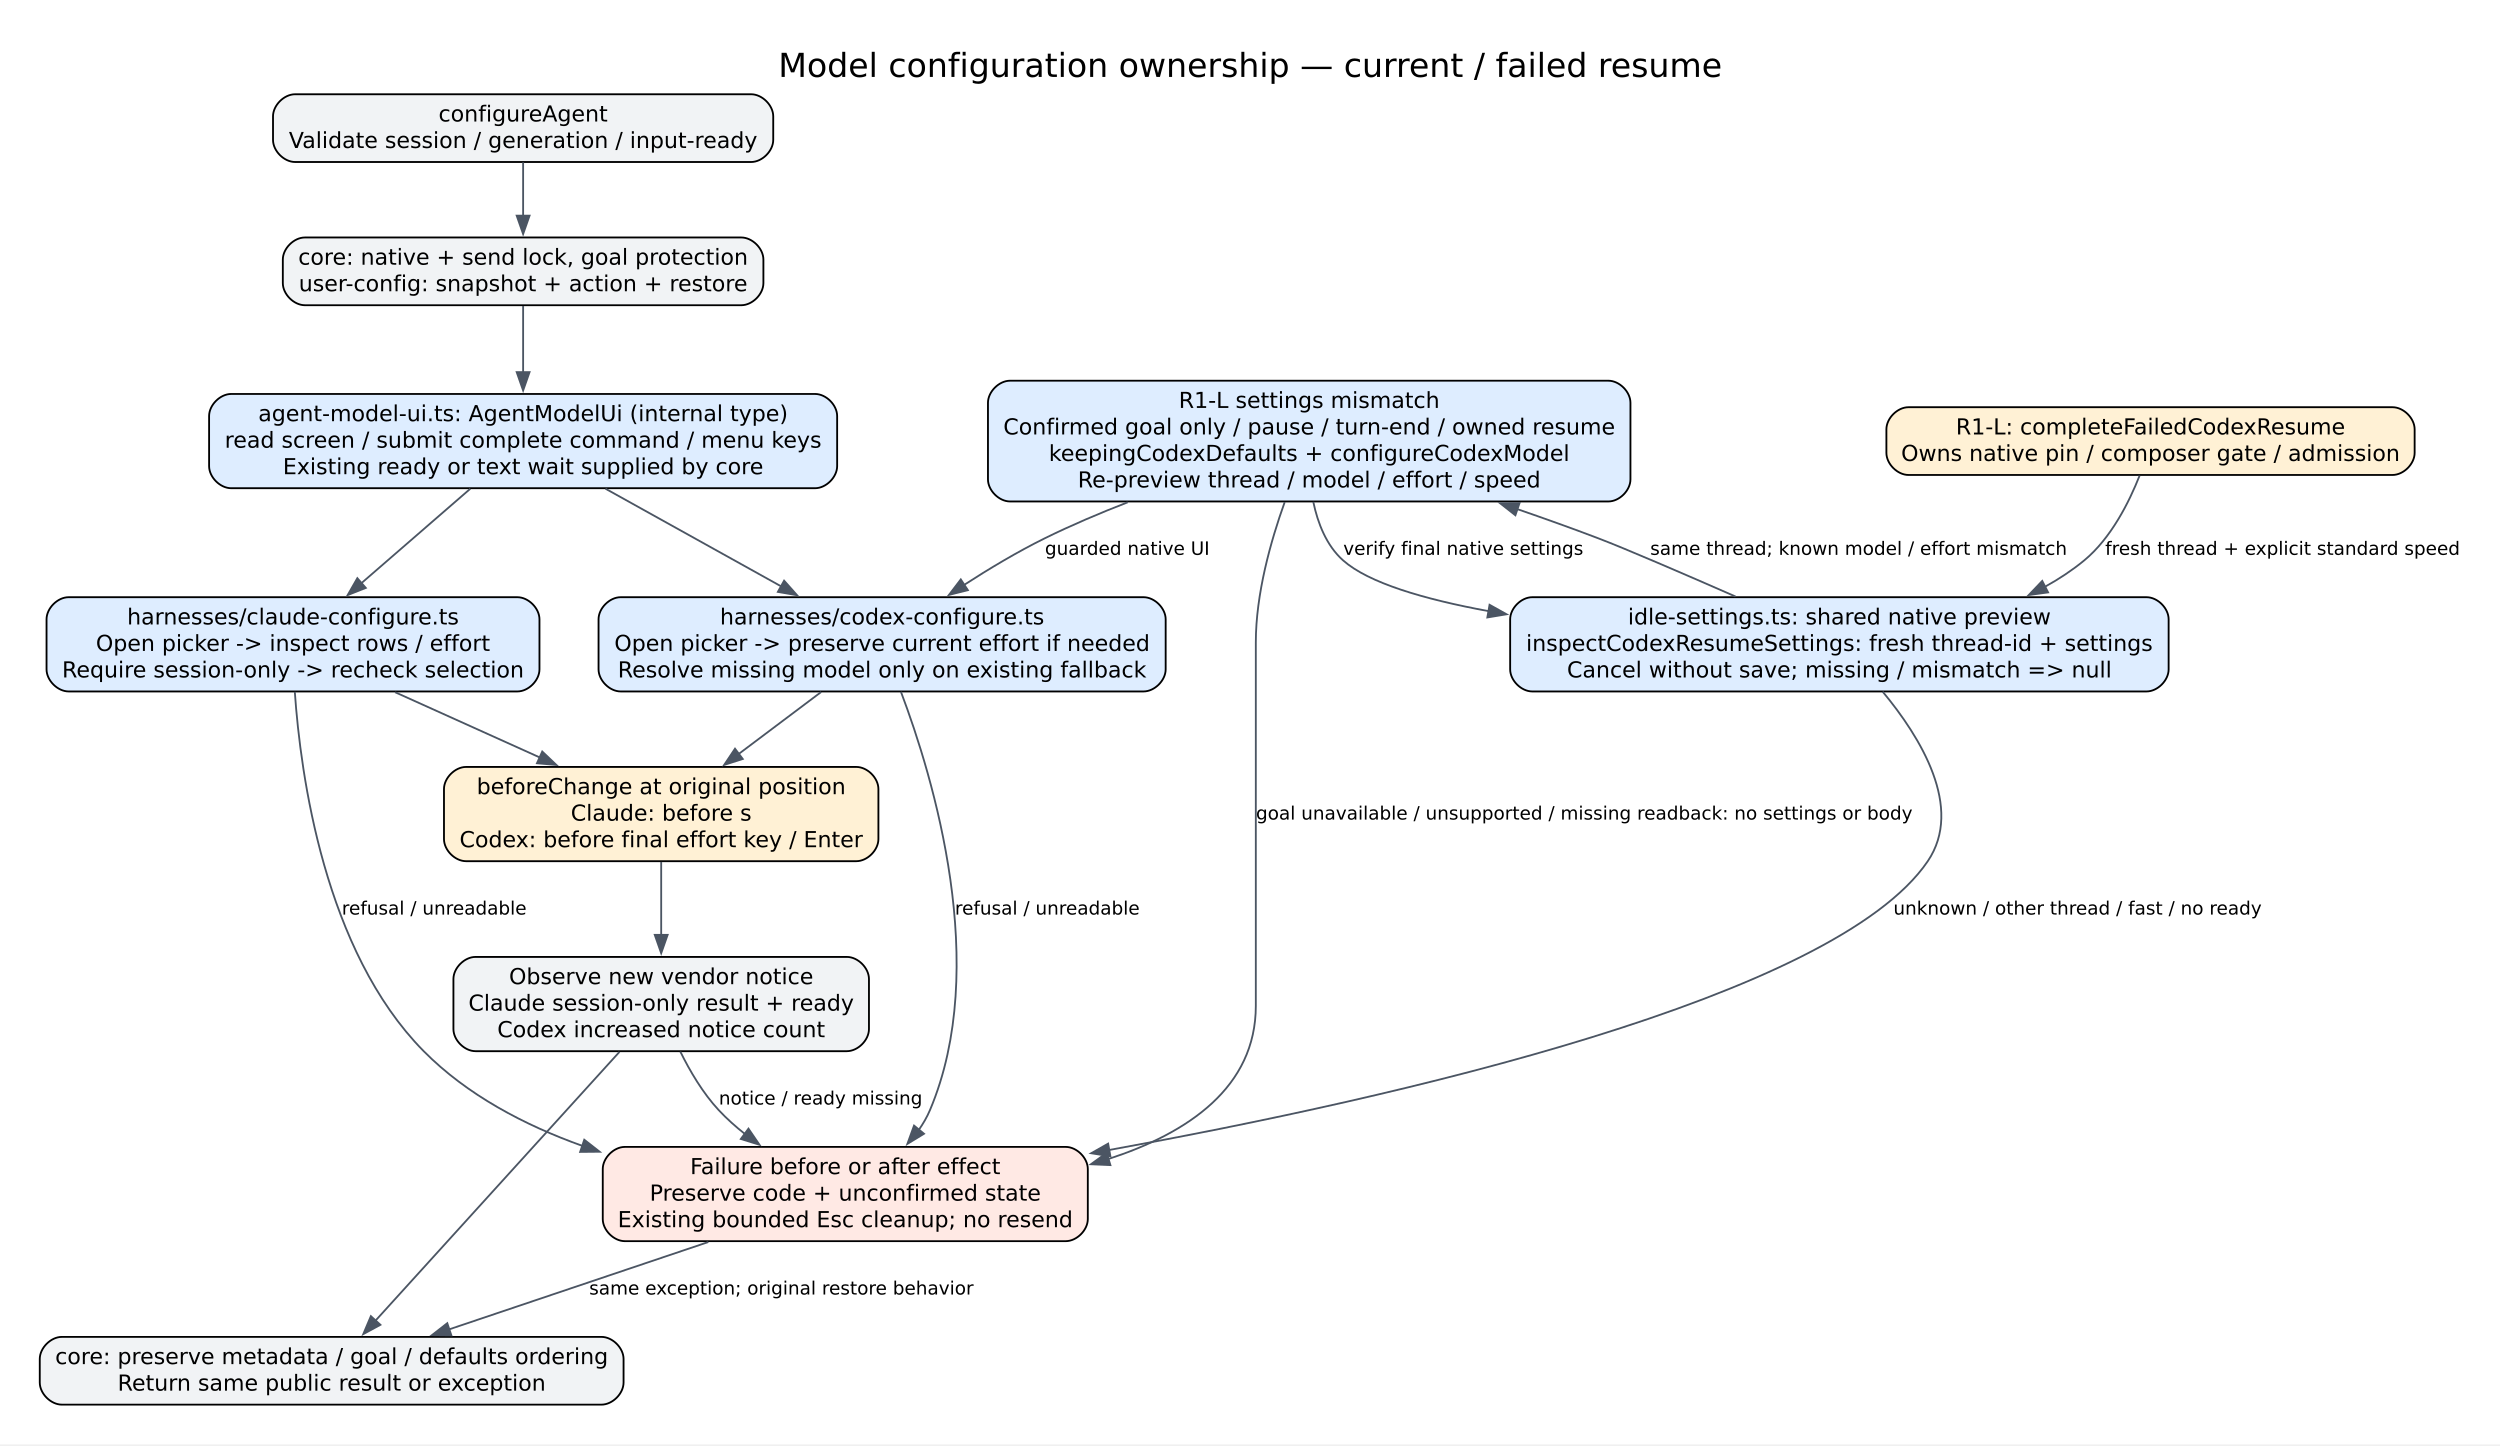
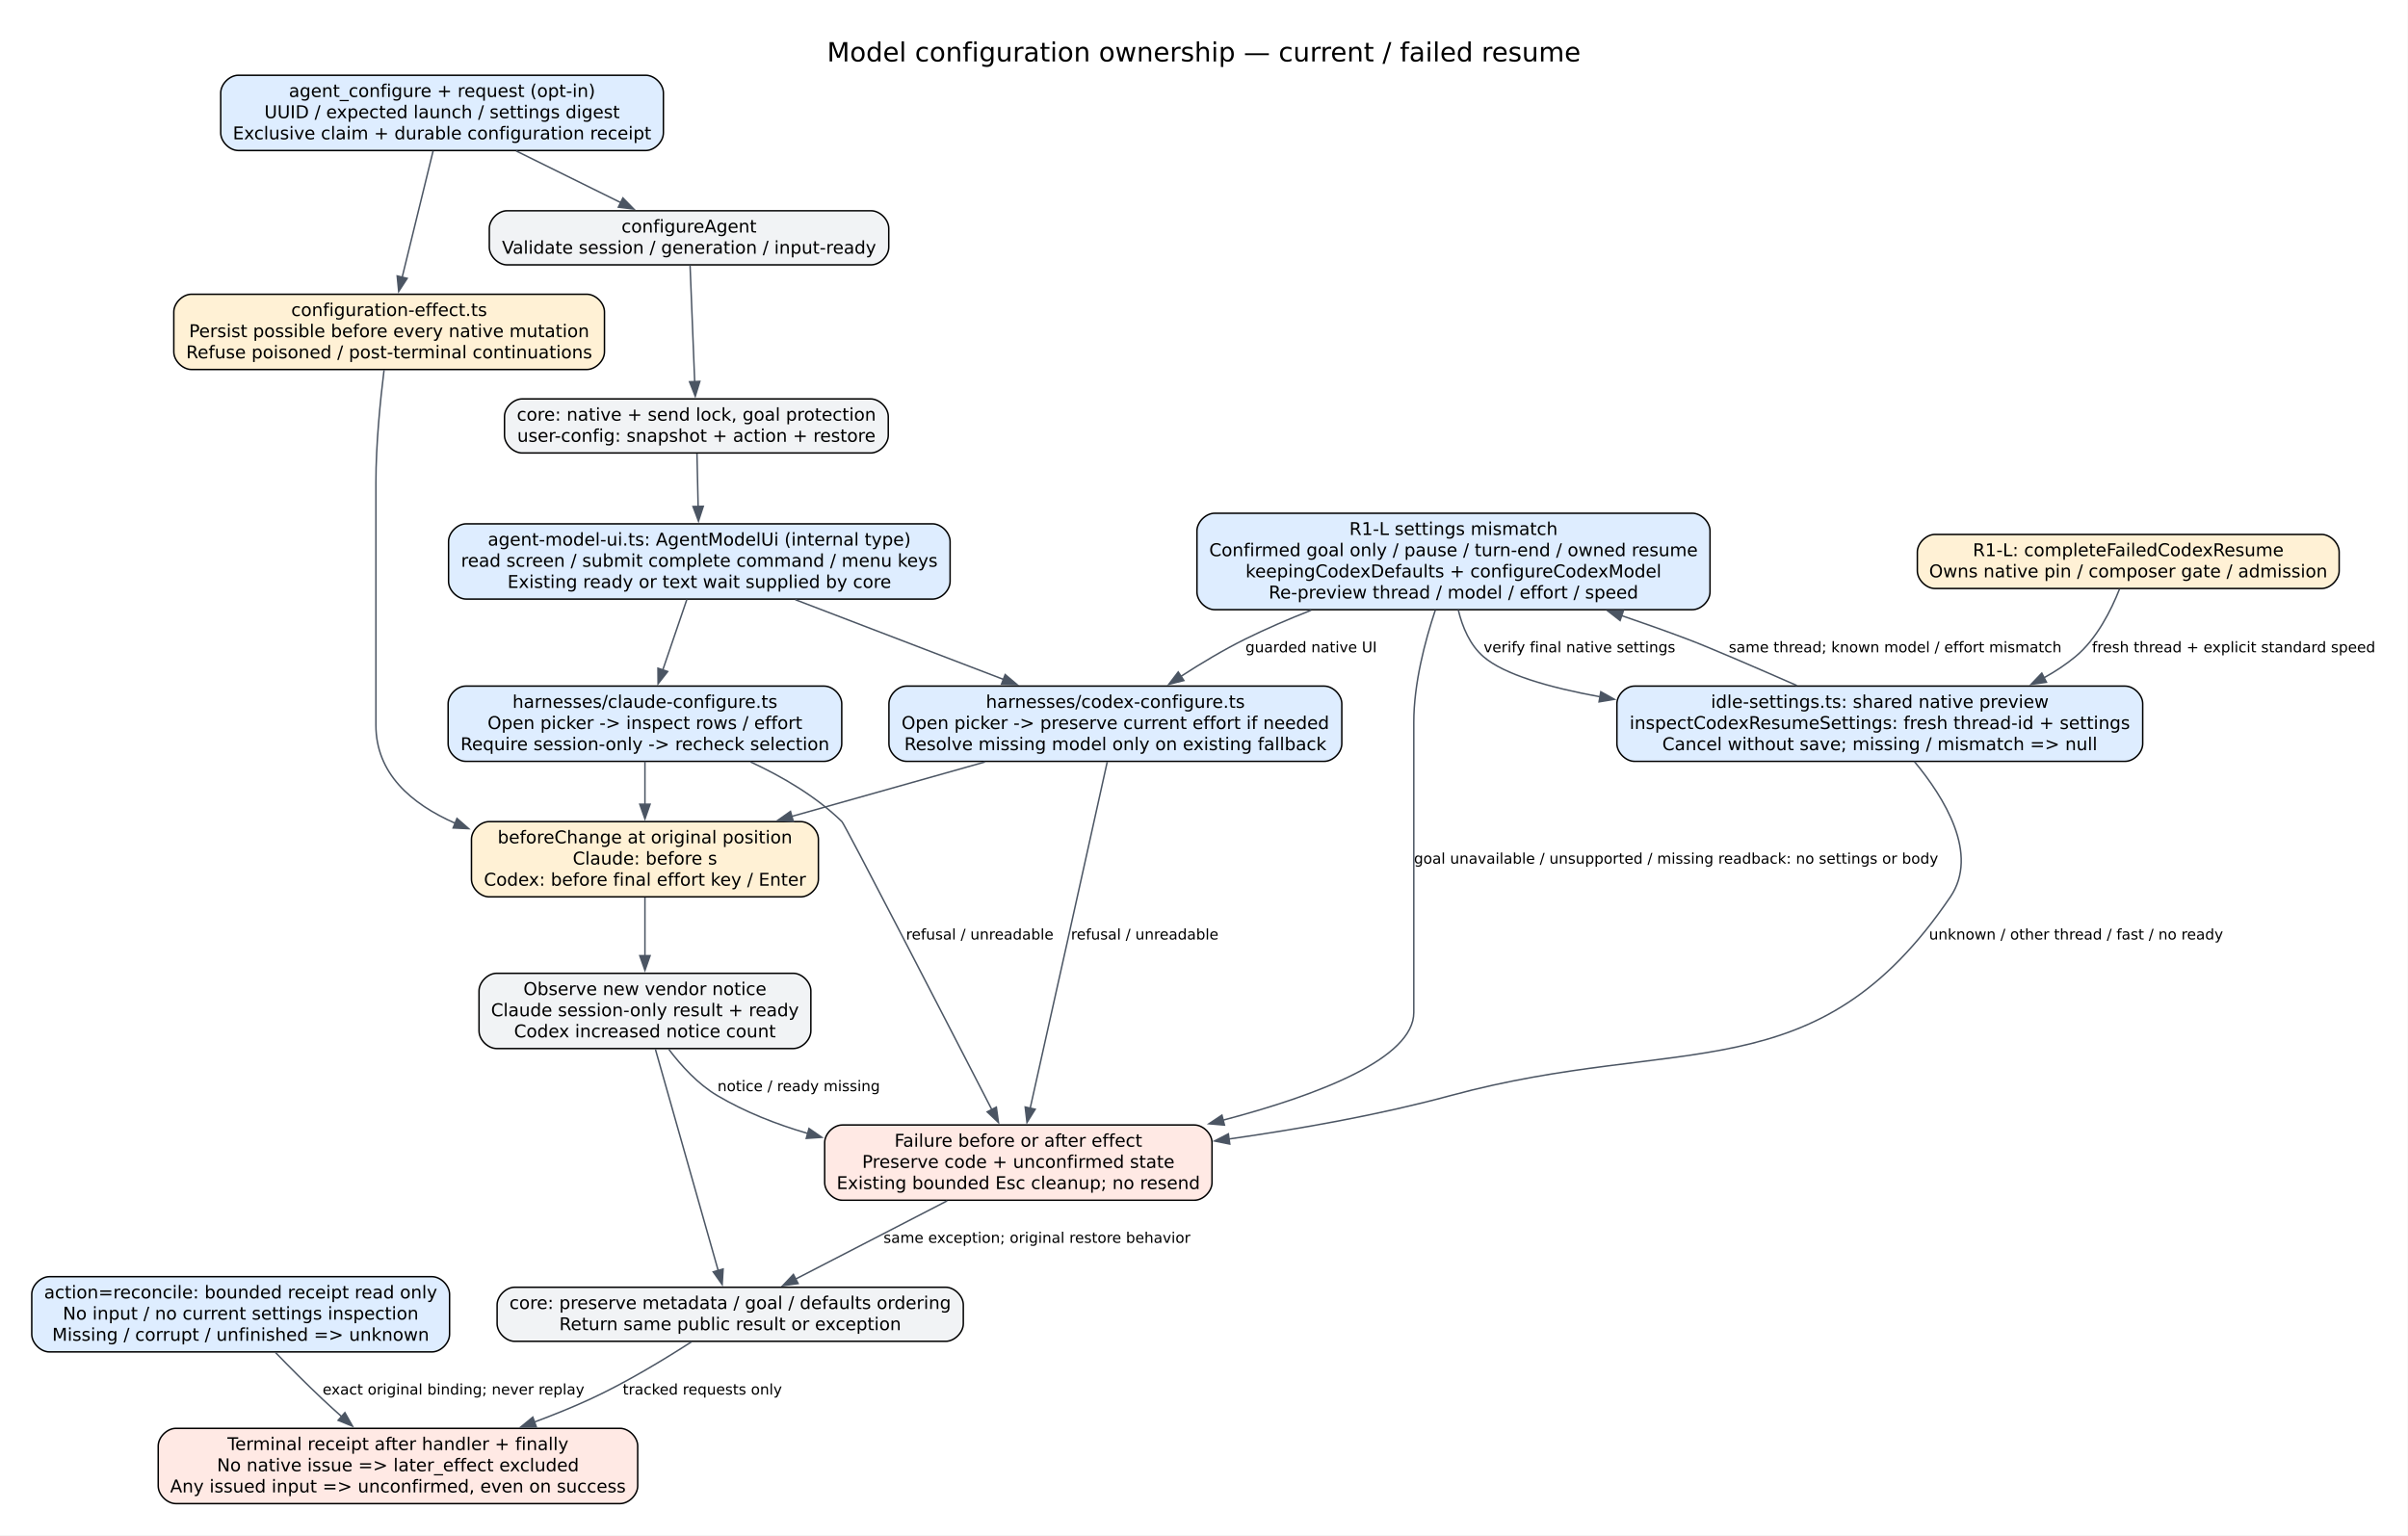
- <svg xmlns="http://www.w3.org/2000/svg" width="1358pt" height="785pt" viewBox="0.00 0.00 1358.00 785.00">
-   <g id="graph0" class="graph" transform="scale(1 1) rotate(0) translate(21.6 763)">
-     <polygon fill="white" stroke="none" points="-21.6,21.6 -21.6,-763 1336.65,-763 1336.65,21.6 -21.6,21.6" />
-     <text xml:space="preserve" text-anchor="middle" x="657.52" y="-721.2" font-family="DejaVu Sans" font-size="18.00">Model configuration ownership — current / failed resume</text>
+ <svg xmlns="http://www.w3.org/2000/svg" width="1638pt" height="1045pt" viewBox="0.00 0.00 1638.00 1045.00">
+   <g id="graph0" class="graph" transform="scale(1 1) rotate(0) translate(21.6 1023)">
+     <polygon fill="white" stroke="none" points="-21.6,21.6 -21.6,-1023 1616.19,-1023 1616.19,21.6 -21.6,21.6" />
+     <text xml:space="preserve" text-anchor="middle" x="797.3" y="-981.2" font-family="DejaVu Sans" font-size="18.00">Model configuration ownership — current / failed resume</text>
    <g id="node1" class="node">
-       <path fill="#f1f3f5" stroke="black" d="M386.42,-711.8C386.42,-711.8 138.7,-711.8 138.7,-711.8 132.7,-711.8 126.7,-705.8 126.7,-699.8 126.7,-699.8 126.7,-687 126.7,-687 126.7,-681 132.7,-675 138.7,-675 138.7,-675 386.42,-675 386.42,-675 392.42,-675 398.42,-681 398.42,-687 398.42,-687 398.42,-699.8 398.42,-699.8 398.42,-705.8 392.42,-711.8 386.42,-711.8" />
-       <text xml:space="preserve" text-anchor="middle" x="262.56" y="-697" font-family="DejaVu Sans" font-size="12.00">configureAgent</text>
-       <text xml:space="preserve" text-anchor="middle" x="262.56" y="-682.6" font-family="DejaVu Sans" font-size="12.00">Validate session / generation / input-ready</text>
+       <path fill="#f1f3f5" stroke="black" d="M570.96,-879.6C570.96,-879.6 323.25,-879.6 323.25,-879.6 317.25,-879.6 311.25,-873.6 311.25,-867.6 311.25,-867.6 311.25,-854.8 311.25,-854.8 311.25,-848.8 317.25,-842.8 323.25,-842.8 323.25,-842.8 570.96,-842.8 570.96,-842.8 576.96,-842.8 582.96,-848.8 582.96,-854.8 582.96,-854.8 582.96,-867.6 582.96,-867.6 582.96,-873.6 576.96,-879.6 570.96,-879.6" />
+       <text xml:space="preserve" text-anchor="middle" x="447.11" y="-864.8" font-family="DejaVu Sans" font-size="12.00">configureAgent</text>
+       <text xml:space="preserve" text-anchor="middle" x="447.11" y="-850.4" font-family="DejaVu Sans" font-size="12.00">Validate session / generation / input-ready</text>
+     </g>
+     <g id="node8" class="node">
+       <path fill="#f1f3f5" stroke="black" d="M570.63,-751.6C570.63,-751.6 333.58,-751.6 333.58,-751.6 327.58,-751.6 321.58,-745.6 321.58,-739.6 321.58,-739.6 321.58,-726.8 321.58,-726.8 321.58,-720.8 327.58,-714.8 333.58,-714.8 333.58,-714.8 570.63,-714.8 570.63,-714.8 576.63,-714.8 582.63,-720.8 582.63,-726.8 582.63,-726.8 582.63,-739.6 582.63,-739.6 582.63,-745.6 576.63,-751.6 570.63,-751.6" />
+       <text xml:space="preserve" text-anchor="middle" x="452.11" y="-736.8" font-family="DejaVu Sans" font-size="12.00">core: native + send lock, goal protection</text>
+       <text xml:space="preserve" text-anchor="middle" x="452.11" y="-722.4" font-family="DejaVu Sans" font-size="12.00">user-config: snapshot + action + restore</text>
+     </g>
+     <g id="edge12" class="edge">
+       <path fill="none" stroke="#4b5563" d="M447.81,-842.41C448.63,-821.87 449.98,-787.77 450.95,-763.34" />
+       <polygon fill="#4b5563" stroke="#4b5563" points="454.44,-763.54 451.34,-753.41 447.45,-763.26 454.44,-763.54" />
    </g>
    <g id="node2" class="node">
-       <path fill="#f1f3f5" stroke="black" d="M381.08,-634C381.08,-634 144.03,-634 144.03,-634 138.03,-634 132.03,-628 132.03,-622 132.03,-622 132.03,-609.2 132.03,-609.2 132.03,-603.2 138.03,-597.2 144.03,-597.2 144.03,-597.2 381.08,-597.2 381.08,-597.2 387.08,-597.2 393.08,-603.2 393.08,-609.2 393.08,-609.2 393.08,-622 393.08,-622 393.08,-628 387.08,-634 381.08,-634" />
-       <text xml:space="preserve" text-anchor="middle" x="262.56" y="-619.2" font-family="DejaVu Sans" font-size="12.00">core: native + send lock, goal protection</text>
-       <text xml:space="preserve" text-anchor="middle" x="262.56" y="-604.8" font-family="DejaVu Sans" font-size="12.00">user-config: snapshot + action + restore</text>
+       <path fill="#deedff" stroke="black" d="M417.67,-971.8C417.67,-971.8 140.54,-971.8 140.54,-971.8 134.54,-971.8 128.54,-965.8 128.54,-959.8 128.54,-959.8 128.54,-932.6 128.54,-932.6 128.54,-926.6 134.54,-920.6 140.54,-920.6 140.54,-920.6 417.67,-920.6 417.67,-920.6 423.67,-920.6 429.67,-926.6 429.67,-932.6 429.67,-932.6 429.67,-959.8 429.67,-959.8 429.67,-965.8 423.67,-971.8 417.67,-971.8" />
+       <text xml:space="preserve" text-anchor="middle" x="279.11" y="-957" font-family="DejaVu Sans" font-size="12.00">agent_configure + request (opt-in)</text>
+       <text xml:space="preserve" text-anchor="middle" x="279.11" y="-942.6" font-family="DejaVu Sans" font-size="12.00">UUID / expected launch / settings digest</text>
+       <text xml:space="preserve" text-anchor="middle" x="279.11" y="-928.2" font-family="DejaVu Sans" font-size="12.00">Exclusive claim + durable configuration receipt</text>
+     </g>
+     <g id="edge1" class="edge">
+       <path fill="none" stroke="#4b5563" d="M329.51,-920.3C352.12,-909.13 378.62,-896.03 400.74,-885.11" />
+       <polygon fill="#4b5563" stroke="#4b5563" points="402.11,-888.33 409.52,-880.77 399.01,-882.06 402.11,-888.33" />
+     </g>
+     <g id="node3" class="node">
+       <path fill="#fff1d5" stroke="black" d="M377.58,-822.8C377.58,-822.8 108.63,-822.8 108.63,-822.8 102.63,-822.8 96.63,-816.8 96.63,-810.8 96.63,-810.8 96.63,-783.6 96.63,-783.6 96.63,-777.6 102.63,-771.6 108.63,-771.6 108.63,-771.6 377.58,-771.6 377.58,-771.6 383.58,-771.6 389.58,-777.6 389.58,-783.6 389.58,-783.6 389.58,-810.8 389.58,-810.8 389.58,-816.8 383.58,-822.8 377.58,-822.8" />
+       <text xml:space="preserve" text-anchor="middle" x="243.11" y="-808" font-family="DejaVu Sans" font-size="12.00">configuration-effect.ts</text>
+       <text xml:space="preserve" text-anchor="middle" x="243.11" y="-793.6" font-family="DejaVu Sans" font-size="12.00">Persist possible before every native mutation</text>
+       <text xml:space="preserve" text-anchor="middle" x="243.11" y="-779.2" font-family="DejaVu Sans" font-size="12.00">Refuse poisoned / post-terminal continuations</text>
+     </g>
+     <g id="edge2" class="edge">
+       <path fill="none" stroke="#4b5563" d="M273,-920.26C267.21,-896.61 258.44,-860.81 251.9,-834.09" />
+       <polygon fill="#4b5563" stroke="#4b5563" points="255.38,-833.61 249.6,-824.73 248.58,-835.27 255.38,-833.61" />
+     </g>
+     <g id="node6" class="node">
+       <path fill="#fff1d5" stroke="black" d="M523.1,-464C523.1,-464 311.11,-464 311.11,-464 305.11,-464 299.11,-458 299.11,-452 299.11,-452 299.11,-424.8 299.11,-424.8 299.11,-418.8 305.11,-412.8 311.11,-412.8 311.11,-412.8 523.1,-412.8 523.1,-412.8 529.1,-412.8 535.1,-418.8 535.1,-424.8 535.1,-424.8 535.1,-452 535.1,-452 535.1,-458 529.1,-464 523.1,-464" />
+       <text xml:space="preserve" text-anchor="middle" x="417.11" y="-449.2" font-family="DejaVu Sans" font-size="12.00">beforeChange at original position</text>
+       <text xml:space="preserve" text-anchor="middle" x="417.11" y="-434.8" font-family="DejaVu Sans" font-size="12.00">Claude: before s</text>
+       <text xml:space="preserve" text-anchor="middle" x="417.11" y="-420.4" font-family="DejaVu Sans" font-size="12.00">Codex: before final effort key / Enter</text>
+     </g>
+     <g id="edge3" class="edge">
+       <path fill="none" stroke="#4b5563" d="M239.65,-771.25C237.11,-750.76 234.11,-720.96 234.11,-694.8 234.11,-694.8 234.11,-694.8 234.11,-529.6 234.11,-496.98 257.79,-476.16 288.11,-462.86" />
+       <polygon fill="#4b5563" stroke="#4b5563" points="289.25,-466.18 297.22,-459.2 286.64,-459.69 289.25,-466.18" />
+     </g>
+     <g id="node4" class="node">
+       <path fill="#deedff" stroke="black" d="M272.21,-154.4C272.21,-154.4 12,-154.4 12,-154.4 6,-154.4 0,-148.4 0,-142.4 0,-142.4 0,-115.2 0,-115.2 0,-109.2 6,-103.2 12,-103.2 12,-103.2 272.21,-103.2 272.21,-103.2 278.21,-103.2 284.21,-109.2 284.21,-115.2 284.21,-115.2 284.21,-142.4 284.21,-142.4 284.21,-148.4 278.21,-154.4 272.21,-154.4" />
+       <text xml:space="preserve" text-anchor="middle" x="142.11" y="-139.6" font-family="DejaVu Sans" font-size="12.00">action=reconcile: bounded receipt read only</text>
+       <text xml:space="preserve" text-anchor="middle" x="142.11" y="-125.2" font-family="DejaVu Sans" font-size="12.00">No input / no current settings inspection</text>
+       <text xml:space="preserve" text-anchor="middle" x="142.11" y="-110.8" font-family="DejaVu Sans" font-size="12.00">Missing / corrupt / unfinished =&gt; unknown</text>
+     </g>
+     <g id="node5" class="node">
+       <path fill="#ffe9e4" stroke="black" d="M400.18,-51.2C400.18,-51.2 98.03,-51.2 98.03,-51.2 92.03,-51.2 86.03,-45.2 86.03,-39.2 86.03,-39.2 86.03,-12 86.03,-12 86.03,-6 92.03,0 98.03,0 98.03,0 400.18,0 400.18,0 406.18,0 412.18,-6 412.18,-12 412.18,-12 412.18,-39.2 412.18,-39.2 412.18,-45.2 406.18,-51.2 400.18,-51.2" />
+       <text xml:space="preserve" text-anchor="middle" x="249.11" y="-36.4" font-family="DejaVu Sans" font-size="12.00">Terminal receipt after handler + finally</text>
+       <text xml:space="preserve" text-anchor="middle" x="249.11" y="-22" font-family="DejaVu Sans" font-size="12.00">No native issue =&gt; later_effect excluded</text>
+       <text xml:space="preserve" text-anchor="middle" x="249.11" y="-7.6" font-family="DejaVu Sans" font-size="12.00">Any issued input =&gt; unconfirmed, even on success</text>
+     </g>
+     <g id="edge5" class="edge">
+       <path fill="none" stroke="#4b5563" d="M165.74,-102.85C175.45,-92.83 186.91,-81.29 197.64,-71.2 201.84,-67.25 206.31,-63.19 210.79,-59.2" />
+       <polygon fill="#4b5563" stroke="#4b5563" points="213.02,-61.9 218.22,-52.67 208.4,-56.65 213.02,-61.9" />
+       <text xml:space="preserve" text-anchor="middle" x="286.88" y="-74.2" font-family="DejaVu Sans" font-size="10.00">exact original binding; never replay</text>
+     </g>
+     <g id="node12" class="node">
+       <path fill="#f1f3f5" stroke="black" d="M517.97,-360.8C517.97,-360.8 316.25,-360.8 316.25,-360.8 310.25,-360.8 304.25,-354.8 304.25,-348.8 304.25,-348.8 304.25,-321.6 304.25,-321.6 304.25,-315.6 310.25,-309.6 316.25,-309.6 316.25,-309.6 517.97,-309.6 517.97,-309.6 523.97,-309.6 529.97,-315.6 529.97,-321.6 529.97,-321.6 529.97,-348.8 529.97,-348.8 529.97,-354.8 523.97,-360.8 517.97,-360.8" />
+       <text xml:space="preserve" text-anchor="middle" x="417.11" y="-346" font-family="DejaVu Sans" font-size="12.00">Observe new vendor notice</text>
+       <text xml:space="preserve" text-anchor="middle" x="417.11" y="-331.6" font-family="DejaVu Sans" font-size="12.00">Claude session-only result + ready</text>
+       <text xml:space="preserve" text-anchor="middle" x="417.11" y="-317.2" font-family="DejaVu Sans" font-size="12.00">Codex increased notice count</text>
+     </g>
+     <g id="edge18" class="edge">
+       <path fill="none" stroke="#4b5563" d="M417.11,-412.38C417.11,-400.34 417.11,-385.68 417.11,-372.44" />
+       <polygon fill="#4b5563" stroke="#4b5563" points="420.61,-372.79 417.11,-362.79 413.61,-372.79 420.61,-372.79" />
+     </g>
+     <g id="node7" class="node">
+       <path fill="#f1f3f5" stroke="black" d="M621.67,-147.2C621.67,-147.2 328.55,-147.2 328.55,-147.2 322.55,-147.2 316.55,-141.2 316.55,-135.2 316.55,-135.2 316.55,-122.4 316.55,-122.4 316.55,-116.4 322.55,-110.4 328.55,-110.4 328.55,-110.4 621.67,-110.4 621.67,-110.4 627.67,-110.4 633.67,-116.4 633.67,-122.4 633.67,-122.4 633.67,-135.2 633.67,-135.2 633.67,-141.2 627.67,-147.2 621.67,-147.2" />
+       <text xml:space="preserve" text-anchor="middle" x="475.11" y="-132.4" font-family="DejaVu Sans" font-size="12.00">core: preserve metadata / goal / defaults ordering</text>
+       <text xml:space="preserve" text-anchor="middle" x="475.11" y="-118" font-family="DejaVu Sans" font-size="12.00">Return same public result or exception</text>
+     </g>
+     <g id="edge4" class="edge">
+       <path fill="none" stroke="#4b5563" d="M448.9,-110.15C430.26,-98.12 404.33,-82.39 380.11,-71.2 367.89,-65.56 354.74,-60.25 341.66,-55.39" />
+       <polygon fill="#4b5563" stroke="#4b5563" points="343.22,-52.24 332.63,-52.12 340.84,-58.82 343.22,-52.24" />
+       <text xml:space="preserve" text-anchor="middle" x="456.19" y="-74.2" font-family="DejaVu Sans" font-size="10.00">tracked requests only</text>
+     </g>
+     <g id="node9" class="node">
+       <path fill="#deedff" stroke="black" d="M612.69,-666.6C612.69,-666.6 295.53,-666.6 295.53,-666.6 289.53,-666.6 283.53,-660.6 283.53,-654.6 283.53,-654.6 283.53,-627.4 283.53,-627.4 283.53,-621.4 289.53,-615.4 295.53,-615.4 295.53,-615.4 612.69,-615.4 612.69,-615.4 618.69,-615.4 624.69,-621.4 624.69,-627.4 624.69,-627.4 624.69,-654.6 624.69,-654.6 624.69,-660.6 618.69,-666.6 612.69,-666.6" />
+       <text xml:space="preserve" text-anchor="middle" x="454.11" y="-651.8" font-family="DejaVu Sans" font-size="12.00">agent-model-ui.ts: AgentModelUi (internal type)</text>
+       <text xml:space="preserve" text-anchor="middle" x="454.11" y="-637.4" font-family="DejaVu Sans" font-size="12.00">read screen / submit complete command / menu keys</text>
+       <text xml:space="preserve" text-anchor="middle" x="454.11" y="-623" font-family="DejaVu Sans" font-size="12.00">Existing ready or text wait supplied by core</text>
+     </g>
+     <g id="edge13" class="edge">
+       <path fill="none" stroke="#4b5563" d="M452.5,-714.38C452.73,-704.11 453.02,-690.81 453.3,-678.42" />
+       <polygon fill="#4b5563" stroke="#4b5563" points="456.8,-678.54 453.52,-668.47 449.8,-678.39 456.8,-678.54" />
+     </g>
+     <g id="node10" class="node">
+       <path fill="#deedff" stroke="black" d="M538.98,-556.2C538.98,-556.2 295.23,-556.2 295.23,-556.2 289.23,-556.2 283.23,-550.2 283.23,-544.2 283.23,-544.2 283.23,-517 283.23,-517 283.23,-511 289.23,-505 295.23,-505 295.23,-505 538.98,-505 538.98,-505 544.98,-505 550.98,-511 550.98,-517 550.98,-517 550.98,-544.2 550.98,-544.2 550.98,-550.2 544.98,-556.2 538.98,-556.2" />
+       <text xml:space="preserve" text-anchor="middle" x="417.11" y="-541.4" font-family="DejaVu Sans" font-size="12.00">harnesses/claude-configure.ts</text>
+       <text xml:space="preserve" text-anchor="middle" x="417.11" y="-527" font-family="DejaVu Sans" font-size="12.00">Open picker -&gt; inspect rows / effort</text>
+       <text xml:space="preserve" text-anchor="middle" x="417.11" y="-512.6" font-family="DejaVu Sans" font-size="12.00">Require session-only -&gt; recheck selection</text>
+     </g>
+     <g id="edge14" class="edge">
+       <path fill="none" stroke="#4b5563" d="M445.62,-615.13C440.73,-600.81 434.51,-582.58 429.12,-566.8" />
+       <polygon fill="#4b5563" stroke="#4b5563" points="432.59,-566.12 426.04,-557.79 425.96,-568.38 432.59,-566.12" />
+     </g>
+     <g id="node11" class="node">
+       <path fill="#deedff" stroke="black" d="M879.14,-556.2C879.14,-556.2 595.08,-556.2 595.08,-556.2 589.08,-556.2 583.08,-550.2 583.08,-544.2 583.08,-544.2 583.08,-517 583.08,-517 583.08,-511 589.08,-505 595.08,-505 595.08,-505 879.14,-505 879.14,-505 885.14,-505 891.14,-511 891.14,-517 891.14,-517 891.14,-544.2 891.14,-544.2 891.14,-550.2 885.14,-556.2 879.14,-556.2" />
+       <text xml:space="preserve" text-anchor="middle" x="737.11" y="-541.4" font-family="DejaVu Sans" font-size="12.00">harnesses/codex-configure.ts</text>
+       <text xml:space="preserve" text-anchor="middle" x="737.11" y="-527" font-family="DejaVu Sans" font-size="12.00">Open picker -&gt; preserve current effort if needed</text>
+       <text xml:space="preserve" text-anchor="middle" x="737.11" y="-512.6" font-family="DejaVu Sans" font-size="12.00">Resolve missing model only on existing fallback</text>
+     </g>
+     <g id="edge15" class="edge">
+       <path fill="none" stroke="#4b5563" d="M519.39,-614.99C561.61,-598.82 616.74,-577.7 660.96,-560.77" />
+       <polygon fill="#4b5563" stroke="#4b5563" points="662.16,-564.05 670.25,-557.21 659.66,-557.52 662.16,-564.05" />
+     </g>
+     <g id="edge16" class="edge">
+       <path fill="none" stroke="#4b5563" d="M417.11,-504.95C417.11,-495.88 417.11,-485.41 417.11,-475.53" />
+       <polygon fill="#4b5563" stroke="#4b5563" points="420.61,-475.84 417.11,-465.84 413.61,-475.84 420.61,-475.84" />
+     </g>
+     <g id="node13" class="node">
+       <path fill="#ffe9e4" stroke="black" d="M790.85,-257.6C790.85,-257.6 551.37,-257.6 551.37,-257.6 545.37,-257.6 539.37,-251.6 539.37,-245.6 539.37,-245.6 539.37,-218.4 539.37,-218.4 539.37,-212.4 545.37,-206.4 551.37,-206.4 551.37,-206.4 790.85,-206.4 790.85,-206.4 796.85,-206.4 802.85,-212.4 802.85,-218.4 802.85,-218.4 802.85,-245.6 802.85,-245.6 802.85,-251.6 796.85,-257.6 790.85,-257.6" />
+       <text xml:space="preserve" text-anchor="middle" x="671.11" y="-242.8" font-family="DejaVu Sans" font-size="12.00">Failure before or after effect</text>
+       <text xml:space="preserve" text-anchor="middle" x="671.11" y="-228.4" font-family="DejaVu Sans" font-size="12.00">Preserve code + unconfirmed state</text>
+       <text xml:space="preserve" text-anchor="middle" x="671.11" y="-214" font-family="DejaVu Sans" font-size="12.00">Existing bounded Esc cleanup; no resend</text>
+     </g>
+     <g id="edge20" class="edge">
+       <path fill="none" stroke="#4b5563" d="M488.9,-504.63C510.75,-494.51 533.59,-481.1 551.11,-464 553.05,-462.1 620.11,-332.08 653.12,-267.97" />
+       <polygon fill="#4b5563" stroke="#4b5563" points="656.14,-269.75 657.6,-259.25 649.91,-266.54 656.14,-269.75" />
+       <text xml:space="preserve" text-anchor="middle" x="644.86" y="-383.8" font-family="DejaVu Sans" font-size="10.00">refusal / unreadable</text>
+     </g>
+     <g id="edge17" class="edge">
+       <path fill="none" stroke="#4b5563" d="M648.39,-504.59C607.56,-493.08 558.93,-479.38 516.83,-467.51" />
+       <polygon fill="#4b5563" stroke="#4b5563" points="518.02,-464.21 507.45,-464.87 516.12,-470.95 518.02,-464.21" />
+     </g>
+     <g id="edge21" class="edge">
+       <path fill="none" stroke="#4b5563" d="M731.57,-504.59C725.02,-475.02 713.79,-424.32 704.11,-380.8 695.61,-342.62 685.85,-298.91 679.16,-268.98" />
+       <polygon fill="#4b5563" stroke="#4b5563" points="682.59,-268.31 676.99,-259.32 675.76,-269.84 682.59,-268.31" />
+       <text xml:space="preserve" text-anchor="middle" x="757.08" y="-383.8" font-family="DejaVu Sans" font-size="10.00">refusal / unreadable</text>
+     </g>
+     <g id="edge19" class="edge">
+       <path fill="none" stroke="#4b5563" d="M424.22,-309.14C435.04,-271.01 455.58,-198.62 466.97,-158.46" />
+       <polygon fill="#4b5563" stroke="#4b5563" points="470.29,-159.6 469.65,-149.03 463.55,-157.69 470.29,-159.6" />
+     </g>
+     <g id="edge22" class="edge">
+       <path fill="none" stroke="#4b5563" d="M433.29,-309.13C441.82,-297.85 453.22,-285.36 466.33,-277.6 485.15,-266.46 506.41,-258.09 527.94,-251.81" />
+       <polygon fill="#4b5563" stroke="#4b5563" points="528.7,-255.23 537.41,-249.2 526.84,-248.48 528.7,-255.23" />
+       <text xml:space="preserve" text-anchor="middle" x="521.72" y="-280.6" font-family="DejaVu Sans" font-size="10.00">notice / ready missing</text>
+     </g>
+     <g id="edge23" class="edge">
+       <path fill="none" stroke="#4b5563" d="M622.66,-205.98C591.08,-189.68 550.2,-168.57 519.48,-152.71" />
+       <polygon fill="#4b5563" stroke="#4b5563" points="521.31,-149.72 510.82,-148.24 518.1,-155.94 521.31,-149.72" />
+       <text xml:space="preserve" text-anchor="middle" x="683.78" y="-177.4" font-family="DejaVu Sans" font-size="10.00">same exception; original restore behavior</text>
+     </g>
+     <g id="node14" class="node">
+       <path fill="#deedff" stroke="black" d="M1423.94,-556.2C1423.94,-556.2 1090.27,-556.2 1090.27,-556.2 1084.27,-556.2 1078.27,-550.2 1078.27,-544.2 1078.27,-544.2 1078.27,-517 1078.27,-517 1078.27,-511 1084.27,-505 1090.27,-505 1090.27,-505 1423.94,-505 1423.94,-505 1429.94,-505 1435.94,-511 1435.94,-517 1435.94,-517 1435.94,-544.2 1435.94,-544.2 1435.94,-550.2 1429.94,-556.2 1423.94,-556.2" />
+       <text xml:space="preserve" text-anchor="middle" x="1257.11" y="-541.4" font-family="DejaVu Sans" font-size="12.00">idle-settings.ts: shared native preview</text>
+       <text xml:space="preserve" text-anchor="middle" x="1257.11" y="-527" font-family="DejaVu Sans" font-size="12.00">inspectCodexResumeSettings: fresh thread-id + settings</text>
+       <text xml:space="preserve" text-anchor="middle" x="1257.11" y="-512.6" font-family="DejaVu Sans" font-size="12.00">Cancel without save; missing / mismatch =&gt; null</text>
+     </g>
+     <g id="edge11" class="edge">
+       <path fill="none" stroke="#4b5563" d="M1280.6,-504.89C1301.13,-480.19 1324.8,-441.83 1305.11,-412.8 1213.8,-278.23 1122.07,-320.12 965.11,-277.6 916.68,-264.48 862.66,-254.9 814.26,-248.05" />
+       <polygon fill="#4b5563" stroke="#4b5563" points="814.94,-244.61 804.56,-246.71 813.98,-251.55 814.94,-244.61" />
+       <text xml:space="preserve" text-anchor="middle" x="1390.6" y="-383.8" font-family="DejaVu Sans" font-size="10.00">unknown / other thread / fast / no ready</text>
+     </g>
+     <g id="node16" class="node">
+       <path fill="#deedff" stroke="black" d="M1129.61,-673.8C1129.61,-673.8 804.61,-673.8 804.61,-673.8 798.61,-673.8 792.61,-667.8 792.61,-661.8 792.61,-661.8 792.61,-620.2 792.61,-620.2 792.61,-614.2 798.61,-608.2 804.61,-608.2 804.61,-608.2 1129.61,-608.2 1129.61,-608.2 1135.61,-608.2 1141.61,-614.2 1141.61,-620.2 1141.61,-620.2 1141.61,-661.8 1141.61,-661.8 1141.61,-667.8 1135.61,-673.8 1129.61,-673.8" />
+       <text xml:space="preserve" text-anchor="middle" x="967.11" y="-659" font-family="DejaVu Sans" font-size="12.00">R1-L settings mismatch</text>
+       <text xml:space="preserve" text-anchor="middle" x="967.11" y="-644.6" font-family="DejaVu Sans" font-size="12.00">Confirmed goal only / pause / turn-end / owned resume</text>
+       <text xml:space="preserve" text-anchor="middle" x="967.11" y="-630.2" font-family="DejaVu Sans" font-size="12.00">keepingCodexDefaults + configureCodexModel</text>
+       <text xml:space="preserve" text-anchor="middle" x="967.11" y="-615.8" font-family="DejaVu Sans" font-size="12.00">Re-preview thread / model / effort / speed</text>
    </g>
    <g id="edge7" class="edge">
-       <path fill="none" stroke="#4b5563" d="M262.56,-674.82C262.56,-666.18 262.56,-655.53 262.56,-645.72" />
-       <polygon fill="#4b5563" stroke="#4b5563" points="266.06,-645.86 262.56,-635.86 259.06,-645.86 266.06,-645.86" />
-     </g>
-     <g id="node3" class="node">
-       <path fill="#deedff" stroke="black" d="M421.14,-549C421.14,-549 103.98,-549 103.98,-549 97.98,-549 91.98,-543 91.98,-537 91.98,-537 91.98,-509.8 91.98,-509.8 91.98,-503.8 97.98,-497.8 103.98,-497.8 103.98,-497.8 421.14,-497.8 421.14,-497.8 427.14,-497.8 433.14,-503.8 433.14,-509.8 433.14,-509.8 433.14,-537 433.14,-537 433.14,-543 427.14,-549 421.14,-549" />
-       <text xml:space="preserve" text-anchor="middle" x="262.56" y="-534.2" font-family="DejaVu Sans" font-size="12.00">agent-model-ui.ts: AgentModelUi (internal type)</text>
-       <text xml:space="preserve" text-anchor="middle" x="262.56" y="-519.8" font-family="DejaVu Sans" font-size="12.00">read screen / submit complete command / menu keys</text>
-       <text xml:space="preserve" text-anchor="middle" x="262.56" y="-505.4" font-family="DejaVu Sans" font-size="12.00">Existing ready or text wait supplied by core</text>
+       <path fill="none" stroke="#4b5563" d="M1200.68,-556.59C1172.16,-569.1 1140.59,-582.73 1126.11,-588.2 1111.65,-593.66 1096.34,-599.09 1081.14,-604.27" />
+       <polygon fill="#4b5563" stroke="#4b5563" points="1080.45,-600.81 1072.09,-607.32 1082.69,-607.44 1080.45,-600.81" />
+       <text xml:space="preserve" text-anchor="middle" x="1267.57" y="-579.2" font-family="DejaVu Sans" font-size="10.00">same thread; known model / effort mismatch</text>
+     </g>
+     <g id="node15" class="node">
+       <path fill="#fff1d5" stroke="black" d="M1557.58,-659.4C1557.58,-659.4 1294.64,-659.4 1294.64,-659.4 1288.64,-659.4 1282.64,-653.4 1282.64,-647.4 1282.64,-647.4 1282.64,-634.6 1282.64,-634.6 1282.64,-628.6 1288.64,-622.6 1294.64,-622.6 1294.64,-622.6 1557.58,-622.6 1557.58,-622.6 1563.58,-622.6 1569.58,-628.6 1569.58,-634.6 1569.58,-634.6 1569.58,-647.4 1569.58,-647.4 1569.58,-653.4 1563.58,-659.4 1557.58,-659.4" />
+       <text xml:space="preserve" text-anchor="middle" x="1426.11" y="-644.6" font-family="DejaVu Sans" font-size="12.00">R1-L: completeFailedCodexResume</text>
+       <text xml:space="preserve" text-anchor="middle" x="1426.11" y="-630.2" font-family="DejaVu Sans" font-size="12.00">Owns native pin / composer gate / admission</text>
+     </g>
+     <g id="edge6" class="edge">
+       <path fill="none" stroke="#4b5563" d="M1420.15,-622.2C1414.52,-607.9 1404.72,-588.27 1390.11,-576.2 1383.58,-570.81 1376.37,-566.06 1368.79,-561.88" />
+       <polygon fill="#4b5563" stroke="#4b5563" points="1370.48,-558.81 1359.98,-557.39 1367.3,-565.05 1370.48,-558.81" />
+       <text xml:space="preserve" text-anchor="middle" x="1497.84" y="-579.2" font-family="DejaVu Sans" font-size="10.00">fresh thread + explicit standard speed</text>
    </g>
    <g id="edge8" class="edge">
-       <path fill="none" stroke="#4b5563" d="M262.56,-596.78C262.56,-586.51 262.56,-573.21 262.56,-560.82" />
-       <polygon fill="#4b5563" stroke="#4b5563" points="266.06,-560.87 262.56,-550.87 259.06,-560.87 266.06,-560.87" />
-     </g>
-     <g id="node4" class="node">
-       <path fill="#deedff" stroke="black" d="M259.44,-438.6C259.44,-438.6 15.68,-438.6 15.68,-438.6 9.68,-438.6 3.68,-432.6 3.68,-426.6 3.68,-426.6 3.68,-399.4 3.68,-399.4 3.68,-393.4 9.68,-387.4 15.68,-387.4 15.68,-387.4 259.44,-387.4 259.44,-387.4 265.44,-387.4 271.44,-393.4 271.44,-399.4 271.44,-399.4 271.44,-426.6 271.44,-426.6 271.44,-432.6 265.44,-438.6 259.44,-438.6" />
-       <text xml:space="preserve" text-anchor="middle" x="137.56" y="-423.8" font-family="DejaVu Sans" font-size="12.00">harnesses/claude-configure.ts</text>
-       <text xml:space="preserve" text-anchor="middle" x="137.56" y="-409.4" font-family="DejaVu Sans" font-size="12.00">Open picker -&gt; inspect rows / effort</text>
-       <text xml:space="preserve" text-anchor="middle" x="137.56" y="-395" font-family="DejaVu Sans" font-size="12.00">Require session-only -&gt; recheck selection</text>
+       <path fill="none" stroke="#4b5563" d="M870.3,-607.82C855.06,-601.84 839.67,-595.23 825.47,-588.2 810.62,-580.84 795.16,-571.56 781.4,-562.65" />
+       <polygon fill="#4b5563" stroke="#4b5563" points="783.72,-559.99 773.44,-557.41 779.87,-565.83 783.72,-559.99" />
+       <text xml:space="preserve" text-anchor="middle" x="870.29" y="-579.2" font-family="DejaVu Sans" font-size="10.00">guarded native UI</text>
    </g>
    <g id="edge9" class="edge">
-       <path fill="none" stroke="#4b5563" d="M233.88,-497.53C216.33,-482.31 193.7,-462.68 174.78,-446.28" />
-       <polygon fill="#4b5563" stroke="#4b5563" points="177.1,-443.65 167.25,-439.75 172.51,-448.94 177.1,-443.65" />
-     </g>
-     <g id="node5" class="node">
-       <path fill="#deedff" stroke="black" d="M599.59,-438.6C599.59,-438.6 315.53,-438.6 315.53,-438.6 309.53,-438.6 303.53,-432.6 303.53,-426.6 303.53,-426.6 303.53,-399.4 303.53,-399.4 303.53,-393.4 309.53,-387.4 315.53,-387.4 315.53,-387.4 599.59,-387.4 599.59,-387.4 605.59,-387.4 611.59,-393.4 611.59,-399.4 611.59,-399.4 611.59,-426.6 611.59,-426.6 611.59,-432.6 605.59,-438.6 599.59,-438.6" />
-       <text xml:space="preserve" text-anchor="middle" x="457.56" y="-423.8" font-family="DejaVu Sans" font-size="12.00">harnesses/codex-configure.ts</text>
-       <text xml:space="preserve" text-anchor="middle" x="457.56" y="-409.4" font-family="DejaVu Sans" font-size="12.00">Open picker -&gt; preserve current effort if needed</text>
-       <text xml:space="preserve" text-anchor="middle" x="457.56" y="-395" font-family="DejaVu Sans" font-size="12.00">Resolve missing model only on existing fallback</text>
+       <path fill="none" stroke="#4b5563" d="M954.71,-607.79C947.61,-586.5 940.11,-557.78 940.11,-531.6 940.11,-531.6 940.11,-531.6 940.11,-334.2 940.11,-303 875.93,-278.14 810.27,-260.86" />
+       <polygon fill="#4b5563" stroke="#4b5563" points="811.33,-257.52 800.77,-258.43 809.59,-264.3 811.33,-257.52" />
+       <text xml:space="preserve" text-anchor="middle" x="1118.53" y="-435.4" font-family="DejaVu Sans" font-size="10.00">goal unavailable / unsupported / missing readback: no settings or body</text>
    </g>
    <g id="edge10" class="edge">
-       <path fill="none" stroke="#4b5563" d="M307.3,-497.53C335.68,-481.75 372.61,-461.22 402.75,-444.47" />
-       <polygon fill="#4b5563" stroke="#4b5563" points="404.33,-447.59 411.37,-439.68 400.93,-441.48 404.33,-447.59" />
-     </g>
-     <g id="node6" class="node">
-       <path fill="#fff1d5" stroke="black" d="M443.55,-346.4C443.55,-346.4 231.57,-346.4 231.57,-346.4 225.57,-346.4 219.57,-340.4 219.57,-334.4 219.57,-334.4 219.57,-307.2 219.57,-307.2 219.57,-301.2 225.57,-295.2 231.57,-295.2 231.57,-295.2 443.55,-295.2 443.55,-295.2 449.55,-295.2 455.55,-301.2 455.55,-307.2 455.55,-307.2 455.55,-334.4 455.55,-334.4 455.55,-340.4 449.55,-346.4 443.55,-346.4" />
-       <text xml:space="preserve" text-anchor="middle" x="337.56" y="-331.6" font-family="DejaVu Sans" font-size="12.00">beforeChange at original position</text>
-       <text xml:space="preserve" text-anchor="middle" x="337.56" y="-317.2" font-family="DejaVu Sans" font-size="12.00">Claude: before s</text>
-       <text xml:space="preserve" text-anchor="middle" x="337.56" y="-302.8" font-family="DejaVu Sans" font-size="12.00">Codex: before final effort key / Enter</text>
-     </g>
-     <g id="edge11" class="edge">
-       <path fill="none" stroke="#4b5563" d="M193.01,-386.99C217.39,-376 246.22,-362.99 271.69,-351.51" />
-       <polygon fill="#4b5563" stroke="#4b5563" points="272.95,-354.78 280.63,-347.48 270.07,-348.4 272.95,-354.78" />
-     </g>
-     <g id="node9" class="node">
-       <path fill="#ffe9e4" stroke="black" d="M557.3,-140C557.3,-140 317.82,-140 317.82,-140 311.82,-140 305.82,-134 305.82,-128 305.82,-128 305.82,-100.8 305.82,-100.8 305.82,-94.8 311.82,-88.8 317.82,-88.8 317.82,-88.8 557.3,-88.8 557.3,-88.8 563.3,-88.8 569.3,-94.8 569.3,-100.8 569.3,-100.8 569.3,-128 569.3,-128 569.3,-134 563.3,-140 557.3,-140" />
-       <text xml:space="preserve" text-anchor="middle" x="437.56" y="-125.2" font-family="DejaVu Sans" font-size="12.00">Failure before or after effect</text>
-       <text xml:space="preserve" text-anchor="middle" x="437.56" y="-110.8" font-family="DejaVu Sans" font-size="12.00">Preserve code + unconfirmed state</text>
-       <text xml:space="preserve" text-anchor="middle" x="437.56" y="-96.4" font-family="DejaVu Sans" font-size="12.00">Existing bounded Esc cleanup; no resend</text>
-     </g>
-     <g id="edge15" class="edge">
-       <path fill="none" stroke="#4b5563" d="M138.54,-387.19C141.66,-342.14 154.64,-246.49 208.56,-192 232.07,-168.24 263.15,-151.85 294.81,-140.54" />
-       <polygon fill="#4b5563" stroke="#4b5563" points="295.77,-143.91 304.12,-137.38 293.53,-137.28 295.77,-143.91" />
-       <text xml:space="preserve" text-anchor="middle" x="214.25" y="-266.2" font-family="DejaVu Sans" font-size="10.00">refusal / unreadable</text>
-     </g>
-     <g id="edge12" class="edge">
-       <path fill="none" stroke="#4b5563" d="M424.45,-387.11C410.55,-376.66 394.22,-364.39 379.49,-353.32" />
-       <polygon fill="#4b5563" stroke="#4b5563" points="381.87,-350.73 371.77,-347.51 377.66,-356.32 381.87,-350.73" />
-     </g>
-     <g id="edge16" class="edge">
-       <path fill="none" stroke="#4b5563" d="M467.79,-387.21C485.39,-340.63 516.48,-237.77 483.56,-160 481.95,-156.19 479.83,-152.55 477.4,-149.1" />
-       <polygon fill="#4b5563" stroke="#4b5563" points="480.32,-147.15 471.28,-141.63 474.91,-151.59 480.32,-147.15" />
-       <text xml:space="preserve" text-anchor="middle" x="547.29" y="-266.2" font-family="DejaVu Sans" font-size="10.00">refusal / unreadable</text>
-     </g>
-     <g id="node7" class="node">
-       <path fill="#f1f3f5" stroke="black" d="M438.42,-243.2C438.42,-243.2 236.7,-243.2 236.7,-243.2 230.7,-243.2 224.7,-237.2 224.7,-231.2 224.7,-231.2 224.7,-204 224.7,-204 224.7,-198 230.7,-192 236.7,-192 236.7,-192 438.42,-192 438.42,-192 444.42,-192 450.42,-198 450.42,-204 450.42,-204 450.42,-231.2 450.42,-231.2 450.42,-237.2 444.42,-243.2 438.42,-243.2" />
-       <text xml:space="preserve" text-anchor="middle" x="337.56" y="-228.4" font-family="DejaVu Sans" font-size="12.00">Observe new vendor notice</text>
-       <text xml:space="preserve" text-anchor="middle" x="337.56" y="-214" font-family="DejaVu Sans" font-size="12.00">Claude session-only result + ready</text>
-       <text xml:space="preserve" text-anchor="middle" x="337.56" y="-199.6" font-family="DejaVu Sans" font-size="12.00">Codex increased notice count</text>
-     </g>
-     <g id="edge13" class="edge">
-       <path fill="none" stroke="#4b5563" d="M337.56,-294.78C337.56,-282.74 337.56,-268.08 337.56,-254.84" />
-       <polygon fill="#4b5563" stroke="#4b5563" points="341.06,-255.19 337.56,-245.19 334.06,-255.19 341.06,-255.19" />
-     </g>
-     <g id="node8" class="node">
-       <path fill="#f1f3f5" stroke="black" d="M305.12,-36.8C305.12,-36.8 12,-36.8 12,-36.8 6,-36.8 0,-30.8 0,-24.8 0,-24.8 0,-12 0,-12 0,-6 6,0 12,0 12,0 305.12,0 305.12,0 311.12,0 317.12,-6 317.12,-12 317.12,-12 317.12,-24.8 317.12,-24.8 317.12,-30.8 311.12,-36.8 305.12,-36.8" />
-       <text xml:space="preserve" text-anchor="middle" x="158.56" y="-22" font-family="DejaVu Sans" font-size="12.00">core: preserve metadata / goal / defaults ordering</text>
-       <text xml:space="preserve" text-anchor="middle" x="158.56" y="-7.6" font-family="DejaVu Sans" font-size="12.00">Return same public result or exception</text>
-     </g>
-     <g id="edge14" class="edge">
-       <path fill="none" stroke="#4b5563" d="M314.89,-191.62C280.78,-154.05 216.58,-83.32 182.02,-45.24" />
-       <polygon fill="#4b5563" stroke="#4b5563" points="185.04,-43.36 175.73,-38.31 179.86,-48.07 185.04,-43.36" />
-     </g>
-     <g id="edge17" class="edge">
-       <path fill="none" stroke="#4b5563" d="M347.96,-191.75C353.17,-181.18 360.22,-169.2 368.79,-160 373.14,-155.33 378.07,-150.93 383.26,-146.84" />
-       <polygon fill="#4b5563" stroke="#4b5563" points="384.97,-149.93 390.94,-141.17 380.81,-144.3 384.97,-149.93" />
-       <text xml:space="preserve" text-anchor="middle" x="424.17" y="-163" font-family="DejaVu Sans" font-size="10.00">notice / ready missing</text>
-     </g>
-     <g id="edge18" class="edge">
-       <path fill="none" stroke="#4b5563" d="M363.16,-88.33C319.3,-73.56 264.37,-55.05 222.47,-40.93" />
-       <polygon fill="#4b5563" stroke="#4b5563" points="223.59,-37.62 213,-37.74 221.36,-44.25 223.59,-37.62" />
-       <text xml:space="preserve" text-anchor="middle" x="402.85" y="-59.8" font-family="DejaVu Sans" font-size="10.00">same exception; original restore behavior</text>
-     </g>
-     <g id="node10" class="node">
-       <path fill="#deedff" stroke="black" d="M1144.4,-438.6C1144.4,-438.6 810.72,-438.6 810.72,-438.6 804.72,-438.6 798.72,-432.6 798.72,-426.6 798.72,-426.6 798.72,-399.4 798.72,-399.4 798.72,-393.4 804.72,-387.4 810.72,-387.4 810.72,-387.4 1144.4,-387.4 1144.4,-387.4 1150.4,-387.4 1156.4,-393.4 1156.4,-399.4 1156.4,-399.4 1156.4,-426.6 1156.4,-426.6 1156.4,-432.6 1150.4,-438.6 1144.4,-438.6" />
-       <text xml:space="preserve" text-anchor="middle" x="977.56" y="-423.8" font-family="DejaVu Sans" font-size="12.00">idle-settings.ts: shared native preview</text>
-       <text xml:space="preserve" text-anchor="middle" x="977.56" y="-409.4" font-family="DejaVu Sans" font-size="12.00">inspectCodexResumeSettings: fresh thread-id + settings</text>
-       <text xml:space="preserve" text-anchor="middle" x="977.56" y="-395" font-family="DejaVu Sans" font-size="12.00">Cancel without save; missing / mismatch =&gt; null</text>
-     </g>
-     <g id="edge6" class="edge">
-       <path fill="none" stroke="#4b5563" d="M1001.06,-387.29C1021.58,-362.59 1045.25,-324.23 1025.56,-295.2 975.26,-221.07 738.15,-166.85 580.82,-138.31" />
-       <polygon fill="#4b5563" stroke="#4b5563" points="581.58,-134.89 571.12,-136.56 580.34,-141.78 581.58,-134.89" />
-       <text xml:space="preserve" text-anchor="middle" x="1106.93" y="-266.2" font-family="DejaVu Sans" font-size="10.00">unknown / other thread / fast / no ready</text>
-     </g>
-     <g id="node12" class="node">
-       <path fill="#deedff" stroke="black" d="M852.06,-556.2C852.06,-556.2 527.06,-556.2 527.06,-556.2 521.06,-556.2 515.06,-550.2 515.06,-544.2 515.06,-544.2 515.06,-502.6 515.06,-502.6 515.06,-496.6 521.06,-490.6 527.06,-490.6 527.06,-490.6 852.06,-490.6 852.06,-490.6 858.06,-490.6 864.06,-496.6 864.06,-502.6 864.06,-502.6 864.06,-544.2 864.06,-544.2 864.06,-550.2 858.06,-556.2 852.06,-556.2" />
-       <text xml:space="preserve" text-anchor="middle" x="689.56" y="-541.4" font-family="DejaVu Sans" font-size="12.00">R1-L settings mismatch</text>
-       <text xml:space="preserve" text-anchor="middle" x="689.56" y="-527" font-family="DejaVu Sans" font-size="12.00">Confirmed goal only / pause / turn-end / owned resume</text>
-       <text xml:space="preserve" text-anchor="middle" x="689.56" y="-512.6" font-family="DejaVu Sans" font-size="12.00">keepingCodexDefaults + configureCodexModel</text>
-       <text xml:space="preserve" text-anchor="middle" x="689.56" y="-498.2" font-family="DejaVu Sans" font-size="12.00">Re-preview thread / model / effort / speed</text>
-     </g>
-     <g id="edge2" class="edge">
-       <path fill="none" stroke="#4b5563" d="M921.13,-438.97C892.61,-451.47 861.03,-465.1 846.56,-470.6 832.42,-475.98 817.45,-481.33 802.58,-486.45" />
-       <polygon fill="#4b5563" stroke="#4b5563" points="801.56,-483.1 793.22,-489.65 803.82,-489.73 801.56,-483.1" />
-       <text xml:space="preserve" text-anchor="middle" x="988.01" y="-461.6" font-family="DejaVu Sans" font-size="10.00">same thread; known model / effort mismatch</text>
-     </g>
-     <g id="node11" class="node">
-       <path fill="#fff1d5" stroke="black" d="M1278.03,-541.8C1278.03,-541.8 1015.09,-541.8 1015.09,-541.8 1009.09,-541.8 1003.09,-535.8 1003.09,-529.8 1003.09,-529.8 1003.09,-517 1003.09,-517 1003.09,-511 1009.09,-505 1015.09,-505 1015.09,-505 1278.03,-505 1278.03,-505 1284.03,-505 1290.03,-511 1290.03,-517 1290.03,-517 1290.03,-529.8 1290.03,-529.8 1290.03,-535.8 1284.03,-541.8 1278.03,-541.8" />
-       <text xml:space="preserve" text-anchor="middle" x="1146.56" y="-527" font-family="DejaVu Sans" font-size="12.00">R1-L: completeFailedCodexResume</text>
-       <text xml:space="preserve" text-anchor="middle" x="1146.56" y="-512.6" font-family="DejaVu Sans" font-size="12.00">Owns native pin / composer gate / admission</text>
-     </g>
-     <g id="edge1" class="edge">
-       <path fill="none" stroke="#4b5563" d="M1140.61,-504.6C1134.97,-490.3 1125.17,-470.67 1110.56,-458.6 1104.03,-453.21 1096.82,-448.46 1089.24,-444.28" />
-       <polygon fill="#4b5563" stroke="#4b5563" points="1090.93,-441.21 1080.43,-439.79 1087.75,-447.45 1090.93,-441.21" />
-       <text xml:space="preserve" text-anchor="middle" x="1218.29" y="-461.6" font-family="DejaVu Sans" font-size="10.00">fresh thread + explicit standard speed</text>
-     </g>
-     <g id="edge3" class="edge">
-       <path fill="none" stroke="#4b5563" d="M590.99,-490.17C575.66,-484.21 560.19,-477.63 545.93,-470.6 531.05,-463.27 515.59,-454 501.83,-445.1" />
-       <polygon fill="#4b5563" stroke="#4b5563" points="504.15,-442.43 493.87,-439.85 500.3,-448.27 504.15,-442.43" />
-       <text xml:space="preserve" text-anchor="middle" x="590.74" y="-461.6" font-family="DejaVu Sans" font-size="10.00">guarded native UI</text>
-     </g>
-     <g id="edge4" class="edge">
-       <path fill="none" stroke="#4b5563" d="M676.25,-490.27C668.62,-469.01 660.56,-440.3 660.56,-414 660.56,-414 660.56,-414 660.56,-216.6 660.56,-172.51 623.97,-147.54 580.43,-133.42" />
-       <polygon fill="#4b5563" stroke="#4b5563" points="581.57,-130.11 570.98,-130.58 579.55,-136.81 581.57,-130.11" />
-       <text xml:space="preserve" text-anchor="middle" x="838.98" y="-317.8" font-family="DejaVu Sans" font-size="10.00">goal unavailable / unsupported / missing readback: no settings or body</text>
-     </g>
-     <g id="edge5" class="edge">
-       <path fill="none" stroke="#4b5563" d="M691.78,-490.39C694.2,-478.82 698.92,-466.64 707.97,-458.6 721.7,-446.39 751.82,-437.48 787.15,-431" />
-       <polygon fill="#4b5563" stroke="#4b5563" points="787.52,-434.49 796.77,-429.32 786.32,-427.59 787.52,-434.49" />
-       <text xml:space="preserve" text-anchor="middle" x="773.26" y="-461.6" font-family="DejaVu Sans" font-size="10.00">verify final native settings</text>
+       <path fill="none" stroke="#4b5563" d="M970.39,-607.93C973.18,-596.35 978.28,-584.18 987.52,-576.2 1001.42,-564.18 1031.61,-555.36 1066.95,-548.89" />
+       <polygon fill="#4b5563" stroke="#4b5563" points="1067.32,-552.37 1076.57,-547.21 1066.12,-545.48 1067.32,-552.37" />
+       <text xml:space="preserve" text-anchor="middle" x="1052.81" y="-579.2" font-family="DejaVu Sans" font-size="10.00">verify final native settings</text>
    </g>
  </g>
</svg>
